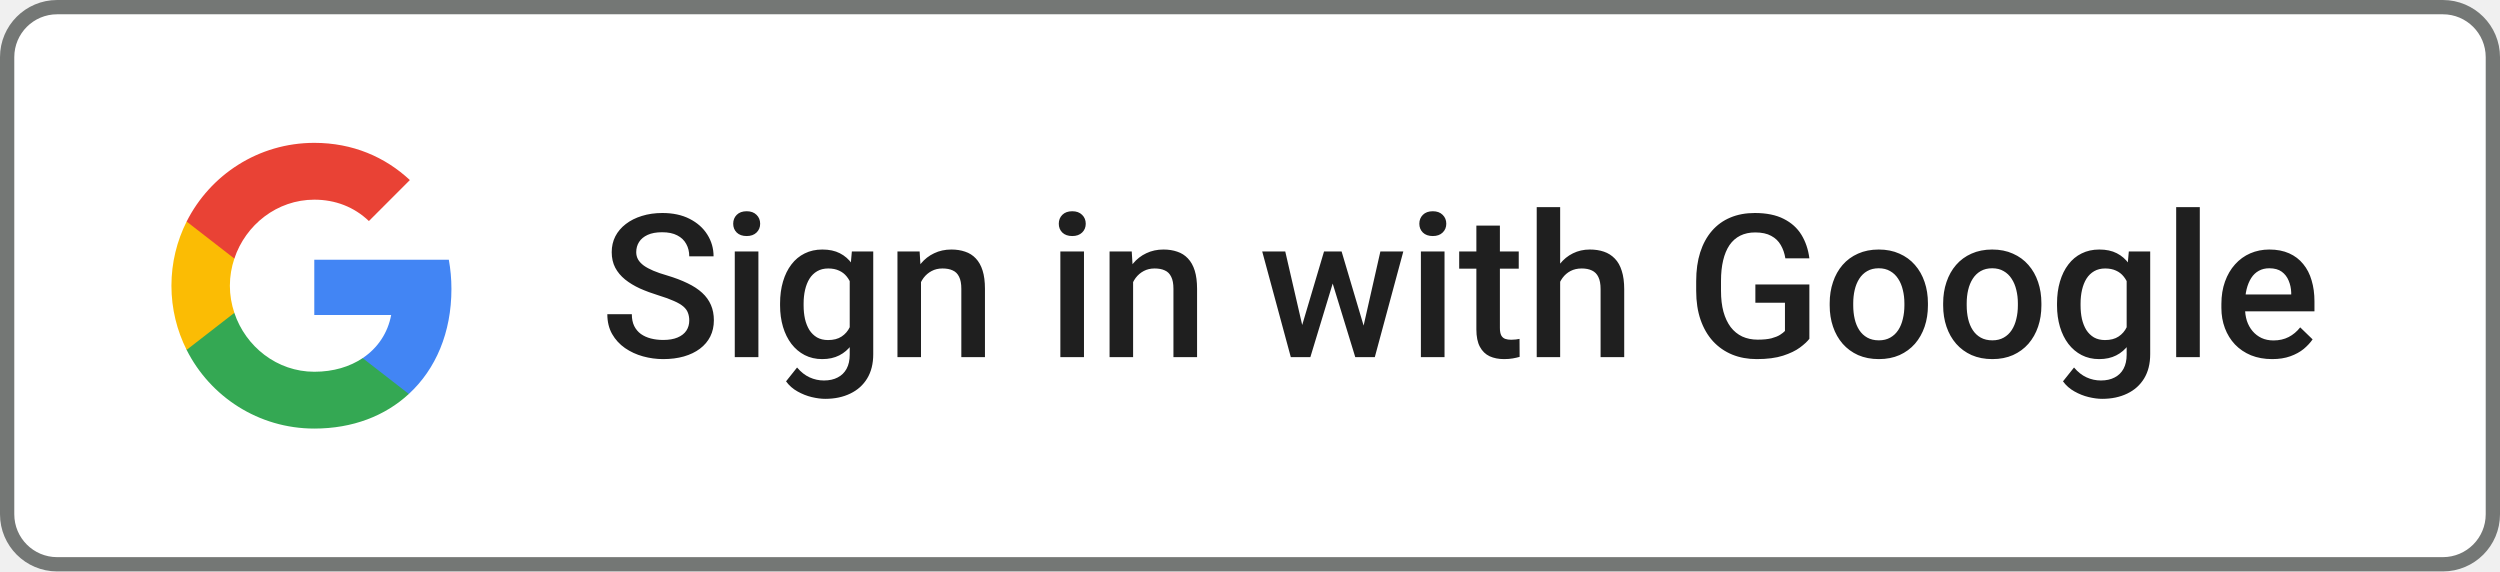
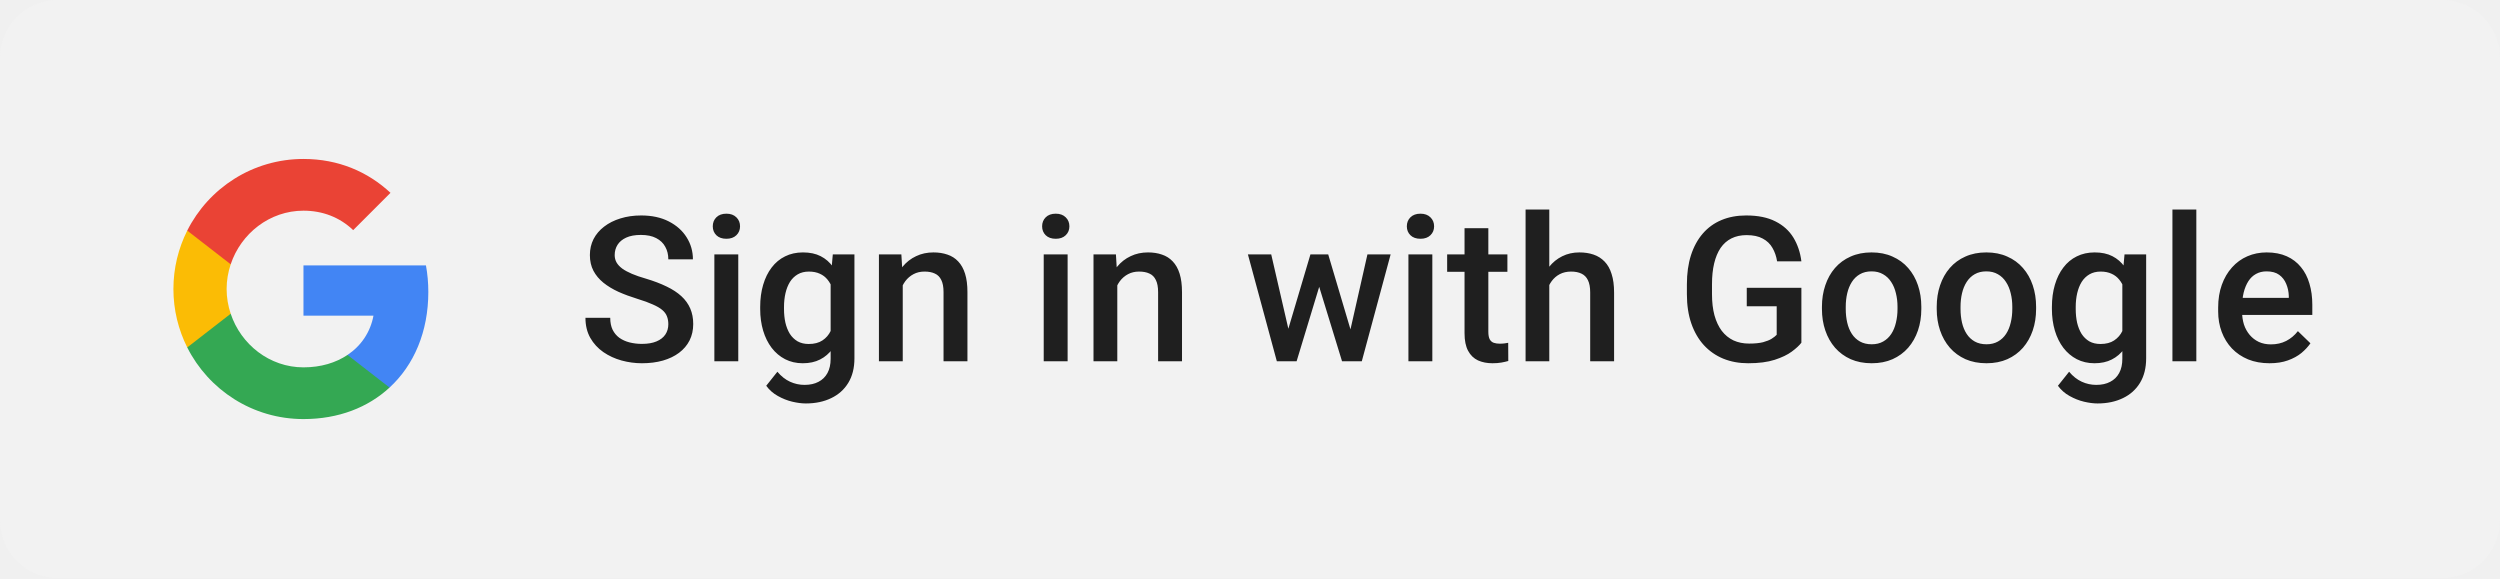
- <svg xmlns="http://www.w3.org/2000/svg" width="175" height="40" viewBox="0 0 175 40" fill="none">
-   <rect x="0.5" y="0.5" width="174" height="39" rx="3.5" fill="white" />
-   <g clip-path="url(#clip0_710_6235)">
-     <path d="M31.6 20.227C31.6 19.518 31.536 18.836 31.418 18.182H22V22.05H27.382C27.15 23.3 26.445 24.359 25.386 25.068V27.577H28.618C30.509 25.836 31.6 23.273 31.6 20.227Z" fill="#4285F4" />
-     <path d="M22 30C24.7 30 26.964 29.105 28.618 27.577L25.386 25.068C24.491 25.668 23.345 26.023 22 26.023C19.395 26.023 17.191 24.264 16.404 21.9H13.064V24.491C14.709 27.759 18.091 30 22 30Z" fill="#34A853" />
-     <path d="M16.404 21.9C16.204 21.3 16.091 20.659 16.091 20C16.091 19.341 16.204 18.7 16.404 18.1V15.509H13.064C12.386 16.859 12 18.386 12 20C12 21.614 12.386 23.141 13.064 24.491L16.404 21.9Z" fill="#FBBC04" />
-     <path d="M22 13.977C23.468 13.977 24.786 14.482 25.823 15.473L28.691 12.604C26.959 10.991 24.695 10 22 10C18.091 10 14.709 12.241 13.064 15.509L16.404 18.1C17.191 15.736 19.395 13.977 22 13.977Z" fill="#E94235" />
-   </g>
-   <path d="M48.248 22.436C48.248 22.231 48.216 22.049 48.152 21.89C48.093 21.73 47.986 21.584 47.831 21.452C47.676 21.32 47.457 21.192 47.175 21.069C46.897 20.942 46.541 20.812 46.108 20.68C45.634 20.534 45.197 20.372 44.796 20.194C44.399 20.012 44.053 19.802 43.757 19.565C43.461 19.324 43.23 19.048 43.066 18.738C42.902 18.424 42.82 18.061 42.82 17.651C42.82 17.246 42.905 16.877 43.073 16.544C43.246 16.211 43.49 15.924 43.805 15.683C44.124 15.437 44.5 15.247 44.933 15.115C45.366 14.979 45.844 14.91 46.368 14.91C47.106 14.91 47.742 15.047 48.275 15.32C48.813 15.594 49.226 15.961 49.513 16.421C49.804 16.881 49.95 17.389 49.95 17.945H48.248C48.248 17.617 48.177 17.328 48.036 17.077C47.899 16.822 47.69 16.621 47.407 16.476C47.129 16.33 46.776 16.257 46.348 16.257C45.942 16.257 45.605 16.318 45.336 16.441C45.067 16.564 44.867 16.731 44.734 16.94C44.602 17.15 44.536 17.387 44.536 17.651C44.536 17.838 44.579 18.009 44.666 18.164C44.753 18.314 44.885 18.456 45.062 18.588C45.24 18.715 45.464 18.836 45.732 18.95C46.001 19.064 46.318 19.174 46.683 19.278C47.234 19.442 47.715 19.625 48.125 19.825C48.535 20.021 48.877 20.244 49.15 20.495C49.424 20.746 49.629 21.031 49.766 21.35C49.902 21.664 49.971 22.022 49.971 22.423C49.971 22.842 49.886 23.22 49.718 23.558C49.549 23.89 49.308 24.175 48.993 24.412C48.683 24.645 48.31 24.825 47.872 24.952C47.439 25.075 46.956 25.137 46.423 25.137C45.944 25.137 45.473 25.073 45.008 24.945C44.547 24.818 44.128 24.624 43.75 24.364C43.372 24.1 43.071 23.772 42.848 23.38C42.624 22.983 42.513 22.521 42.513 21.992H44.228C44.228 22.316 44.283 22.591 44.393 22.819C44.507 23.047 44.664 23.234 44.864 23.38C45.065 23.521 45.297 23.626 45.562 23.694C45.83 23.763 46.117 23.797 46.423 23.797C46.824 23.797 47.159 23.74 47.428 23.626C47.701 23.512 47.906 23.352 48.043 23.148C48.18 22.942 48.248 22.705 48.248 22.436ZM53.088 17.604V25H51.434V17.604H53.088ZM51.324 15.662C51.324 15.412 51.406 15.204 51.57 15.04C51.739 14.871 51.971 14.787 52.268 14.787C52.559 14.787 52.789 14.871 52.958 15.04C53.127 15.204 53.211 15.412 53.211 15.662C53.211 15.908 53.127 16.113 52.958 16.277C52.789 16.441 52.559 16.523 52.268 16.523C51.971 16.523 51.739 16.441 51.57 16.277C51.406 16.113 51.324 15.908 51.324 15.662ZM59.63 17.604H61.127V24.795C61.127 25.46 60.986 26.025 60.703 26.49C60.421 26.955 60.026 27.308 59.52 27.55C59.015 27.796 58.429 27.919 57.764 27.919C57.481 27.919 57.167 27.878 56.82 27.796C56.478 27.714 56.146 27.582 55.822 27.399C55.503 27.222 55.237 26.987 55.023 26.695L55.795 25.725C56.059 26.039 56.351 26.269 56.67 26.415C56.989 26.561 57.324 26.634 57.675 26.634C58.053 26.634 58.374 26.563 58.639 26.422C58.908 26.285 59.115 26.082 59.261 25.814C59.407 25.545 59.48 25.216 59.48 24.829V19.278L59.63 17.604ZM54.605 21.384V21.24C54.605 20.68 54.674 20.169 54.81 19.709C54.947 19.244 55.143 18.845 55.398 18.513C55.654 18.175 55.964 17.918 56.328 17.74C56.693 17.558 57.105 17.467 57.565 17.467C58.044 17.467 58.452 17.553 58.789 17.727C59.131 17.9 59.416 18.148 59.644 18.472C59.871 18.791 60.049 19.174 60.177 19.62C60.309 20.062 60.407 20.554 60.471 21.097V21.555C60.411 22.083 60.311 22.566 60.17 23.004C60.029 23.441 59.842 23.82 59.609 24.139C59.377 24.458 59.09 24.704 58.748 24.877C58.411 25.05 58.012 25.137 57.552 25.137C57.101 25.137 56.693 25.043 56.328 24.856C55.968 24.67 55.658 24.408 55.398 24.07C55.143 23.733 54.947 23.337 54.81 22.881C54.674 22.421 54.605 21.922 54.605 21.384ZM56.253 21.24V21.384C56.253 21.721 56.285 22.035 56.349 22.327C56.417 22.619 56.52 22.876 56.656 23.1C56.797 23.318 56.975 23.491 57.19 23.619C57.408 23.742 57.666 23.804 57.962 23.804C58.349 23.804 58.666 23.722 58.912 23.558C59.163 23.394 59.354 23.172 59.486 22.895C59.623 22.612 59.719 22.297 59.773 21.951V20.714C59.746 20.445 59.689 20.194 59.602 19.962C59.52 19.73 59.409 19.527 59.268 19.354C59.126 19.176 58.949 19.039 58.734 18.943C58.52 18.843 58.267 18.793 57.976 18.793C57.679 18.793 57.422 18.857 57.203 18.984C56.984 19.112 56.804 19.287 56.663 19.511C56.526 19.734 56.424 19.994 56.355 20.29C56.287 20.586 56.253 20.903 56.253 21.24ZM64.47 19.183V25H62.822V17.604H64.374L64.47 19.183ZM64.176 21.028L63.643 21.021C63.647 20.497 63.72 20.017 63.861 19.579C64.007 19.142 64.208 18.766 64.463 18.451C64.723 18.137 65.033 17.895 65.393 17.727C65.753 17.553 66.154 17.467 66.596 17.467C66.951 17.467 67.272 17.517 67.56 17.617C67.851 17.713 68.1 17.87 68.305 18.089C68.514 18.308 68.674 18.592 68.783 18.943C68.893 19.29 68.947 19.716 68.947 20.222V25H67.293V20.215C67.293 19.859 67.241 19.579 67.136 19.374C67.035 19.164 66.887 19.016 66.691 18.93C66.5 18.838 66.261 18.793 65.974 18.793C65.691 18.793 65.438 18.852 65.215 18.971C64.992 19.089 64.802 19.251 64.647 19.456C64.497 19.661 64.381 19.898 64.299 20.167C64.217 20.436 64.176 20.723 64.176 21.028ZM75.879 17.604V25H74.225V17.604H75.879ZM74.115 15.662C74.115 15.412 74.197 15.204 74.361 15.04C74.53 14.871 74.762 14.787 75.059 14.787C75.35 14.787 75.58 14.871 75.749 15.04C75.918 15.204 76.002 15.412 76.002 15.662C76.002 15.908 75.918 16.113 75.749 16.277C75.58 16.441 75.35 16.523 75.059 16.523C74.762 16.523 74.53 16.441 74.361 16.277C74.197 16.113 74.115 15.908 74.115 15.662ZM79.317 19.183V25H77.67V17.604H79.222L79.317 19.183ZM79.023 21.028L78.49 21.021C78.495 20.497 78.568 20.017 78.709 19.579C78.855 19.142 79.055 18.766 79.311 18.451C79.57 18.137 79.88 17.895 80.24 17.727C80.6 17.553 81.001 17.467 81.443 17.467C81.799 17.467 82.12 17.517 82.407 17.617C82.699 17.713 82.947 17.87 83.152 18.089C83.362 18.308 83.522 18.592 83.631 18.943C83.74 19.29 83.795 19.716 83.795 20.222V25H82.141V20.215C82.141 19.859 82.088 19.579 81.983 19.374C81.883 19.164 81.735 19.016 81.539 18.93C81.348 18.838 81.108 18.793 80.821 18.793C80.539 18.793 80.286 18.852 80.062 18.971C79.839 19.089 79.65 19.251 79.495 19.456C79.345 19.661 79.228 19.898 79.147 20.167C79.064 20.436 79.023 20.723 79.023 21.028ZM90.973 23.359L92.682 17.604H93.734L93.447 19.326L91.725 25H90.781L90.973 23.359ZM89.968 17.604L91.301 23.387L91.41 25H90.357L88.355 17.604H89.968ZM95.334 23.318L96.626 17.604H98.232L96.236 25H95.184L95.334 23.318ZM93.912 17.604L95.601 23.291L95.812 25H94.869L93.126 19.319L92.839 17.604H93.912ZM101.117 17.604V25H99.463V17.604H101.117ZM99.353 15.662C99.353 15.412 99.436 15.204 99.6 15.04C99.768 14.871 100.001 14.787 100.297 14.787C100.589 14.787 100.819 14.871 100.987 15.04C101.156 15.204 101.24 15.412 101.24 15.662C101.24 15.908 101.156 16.113 100.987 16.277C100.819 16.441 100.589 16.523 100.297 16.523C100.001 16.523 99.768 16.441 99.6 16.277C99.436 16.113 99.353 15.908 99.353 15.662ZM106.312 17.604V18.807H102.143V17.604H106.312ZM103.346 15.792H104.993V22.956C104.993 23.184 105.025 23.359 105.089 23.482C105.157 23.601 105.251 23.681 105.369 23.722C105.488 23.763 105.627 23.783 105.786 23.783C105.9 23.783 106.009 23.776 106.114 23.763C106.219 23.749 106.303 23.735 106.367 23.722L106.374 24.98C106.237 25.02 106.078 25.057 105.896 25.089C105.718 25.121 105.513 25.137 105.28 25.137C104.902 25.137 104.567 25.071 104.275 24.939C103.984 24.802 103.756 24.581 103.592 24.275C103.428 23.97 103.346 23.564 103.346 23.059V15.792ZM109.211 14.5V25H107.57V14.5H109.211ZM108.924 21.028L108.391 21.021C108.395 20.511 108.466 20.039 108.603 19.606C108.744 19.174 108.94 18.797 109.19 18.479C109.446 18.155 109.751 17.907 110.106 17.733C110.462 17.556 110.856 17.467 111.289 17.467C111.654 17.467 111.982 17.517 112.273 17.617C112.57 17.717 112.825 17.879 113.039 18.102C113.253 18.321 113.415 18.608 113.524 18.964C113.638 19.315 113.695 19.743 113.695 20.249V25H112.041V20.235C112.041 19.88 111.989 19.597 111.884 19.388C111.784 19.178 111.635 19.028 111.439 18.936C111.243 18.841 111.004 18.793 110.722 18.793C110.425 18.793 110.163 18.852 109.936 18.971C109.712 19.089 109.525 19.251 109.375 19.456C109.225 19.661 109.111 19.898 109.033 20.167C108.96 20.436 108.924 20.723 108.924 21.028ZM126.656 19.914V23.715C126.515 23.902 126.294 24.107 125.993 24.33C125.697 24.549 125.303 24.738 124.811 24.898C124.318 25.057 123.705 25.137 122.972 25.137C122.347 25.137 121.775 25.032 121.256 24.822C120.736 24.608 120.287 24.296 119.909 23.886C119.535 23.476 119.246 22.977 119.041 22.389C118.836 21.796 118.733 21.122 118.733 20.365V19.675C118.733 18.923 118.827 18.253 119.014 17.665C119.205 17.073 119.479 16.571 119.834 16.161C120.189 15.751 120.618 15.441 121.119 15.231C121.625 15.017 122.197 14.91 122.835 14.91C123.651 14.91 124.325 15.047 124.858 15.32C125.396 15.589 125.811 15.963 126.103 16.441C126.394 16.92 126.579 17.467 126.656 18.082H124.975C124.92 17.736 124.813 17.426 124.653 17.152C124.498 16.879 124.275 16.665 123.983 16.51C123.696 16.35 123.323 16.27 122.862 16.27C122.466 16.27 122.117 16.346 121.816 16.496C121.516 16.646 121.265 16.867 121.064 17.159C120.868 17.451 120.72 17.806 120.62 18.226C120.52 18.645 120.47 19.123 120.47 19.661V20.365C120.47 20.912 120.527 21.398 120.641 21.821C120.759 22.245 120.928 22.603 121.146 22.895C121.37 23.186 121.641 23.407 121.96 23.558C122.279 23.703 122.639 23.776 123.04 23.776C123.432 23.776 123.753 23.744 124.004 23.681C124.255 23.612 124.453 23.533 124.599 23.441C124.749 23.346 124.865 23.255 124.947 23.168V21.192H122.876V19.914H126.656ZM128.078 21.384V21.227C128.078 20.693 128.156 20.199 128.311 19.743C128.465 19.283 128.689 18.884 128.98 18.547C129.277 18.205 129.637 17.941 130.061 17.754C130.489 17.562 130.972 17.467 131.51 17.467C132.052 17.467 132.535 17.562 132.959 17.754C133.387 17.941 133.75 18.205 134.046 18.547C134.342 18.884 134.568 19.283 134.723 19.743C134.878 20.199 134.955 20.693 134.955 21.227V21.384C134.955 21.917 134.878 22.412 134.723 22.867C134.568 23.323 134.342 23.722 134.046 24.064C133.75 24.401 133.39 24.665 132.966 24.856C132.542 25.043 132.061 25.137 131.523 25.137C130.981 25.137 130.496 25.043 130.067 24.856C129.644 24.665 129.284 24.401 128.987 24.064C128.691 23.722 128.465 23.323 128.311 22.867C128.156 22.412 128.078 21.917 128.078 21.384ZM129.726 21.227V21.384C129.726 21.716 129.76 22.031 129.828 22.327C129.896 22.623 130.004 22.883 130.149 23.106C130.295 23.33 130.482 23.505 130.71 23.633C130.938 23.76 131.209 23.824 131.523 23.824C131.829 23.824 132.093 23.76 132.316 23.633C132.544 23.505 132.731 23.33 132.877 23.106C133.023 22.883 133.13 22.623 133.198 22.327C133.271 22.031 133.308 21.716 133.308 21.384V21.227C133.308 20.898 133.271 20.588 133.198 20.297C133.13 20.001 133.021 19.739 132.87 19.511C132.724 19.283 132.537 19.105 132.31 18.977C132.086 18.845 131.82 18.779 131.51 18.779C131.2 18.779 130.931 18.845 130.703 18.977C130.48 19.105 130.295 19.283 130.149 19.511C130.004 19.739 129.896 20.001 129.828 20.297C129.76 20.588 129.726 20.898 129.726 21.227ZM136.021 21.384V21.227C136.021 20.693 136.099 20.199 136.254 19.743C136.409 19.283 136.632 18.884 136.924 18.547C137.22 18.205 137.58 17.941 138.004 17.754C138.432 17.562 138.915 17.467 139.453 17.467C139.995 17.467 140.479 17.562 140.902 17.754C141.331 17.941 141.693 18.205 141.989 18.547C142.285 18.884 142.511 19.283 142.666 19.743C142.821 20.199 142.898 20.693 142.898 21.227V21.384C142.898 21.917 142.821 22.412 142.666 22.867C142.511 23.323 142.285 23.722 141.989 24.064C141.693 24.401 141.333 24.665 140.909 24.856C140.485 25.043 140.005 25.137 139.467 25.137C138.924 25.137 138.439 25.043 138.011 24.856C137.587 24.665 137.227 24.401 136.931 24.064C136.634 23.722 136.409 23.323 136.254 22.867C136.099 22.412 136.021 21.917 136.021 21.384ZM137.669 21.227V21.384C137.669 21.716 137.703 22.031 137.771 22.327C137.84 22.623 137.947 22.883 138.093 23.106C138.239 23.33 138.425 23.505 138.653 23.633C138.881 23.76 139.152 23.824 139.467 23.824C139.772 23.824 140.036 23.76 140.26 23.633C140.488 23.505 140.674 23.33 140.82 23.106C140.966 22.883 141.073 22.623 141.142 22.327C141.215 22.031 141.251 21.716 141.251 21.384V21.227C141.251 20.898 141.215 20.588 141.142 20.297C141.073 20.001 140.964 19.739 140.813 19.511C140.668 19.283 140.481 19.105 140.253 18.977C140.03 18.845 139.763 18.779 139.453 18.779C139.143 18.779 138.874 18.845 138.646 18.977C138.423 19.105 138.239 19.283 138.093 19.511C137.947 19.739 137.84 20.001 137.771 20.297C137.703 20.588 137.669 20.898 137.669 21.227ZM149.017 17.604H150.514V24.795C150.514 25.46 150.372 26.025 150.09 26.49C149.807 26.955 149.413 27.308 148.907 27.55C148.401 27.796 147.816 27.919 147.15 27.919C146.868 27.919 146.553 27.878 146.207 27.796C145.865 27.714 145.533 27.582 145.209 27.399C144.89 27.222 144.623 26.987 144.409 26.695L145.182 25.725C145.446 26.039 145.738 26.269 146.057 26.415C146.376 26.561 146.711 26.634 147.062 26.634C147.44 26.634 147.761 26.563 148.025 26.422C148.294 26.285 148.502 26.082 148.647 25.814C148.793 25.545 148.866 25.216 148.866 24.829V19.278L149.017 17.604ZM143.992 21.384V21.24C143.992 20.68 144.061 20.169 144.197 19.709C144.334 19.244 144.53 18.845 144.785 18.513C145.04 18.175 145.35 17.918 145.715 17.74C146.079 17.558 146.492 17.467 146.952 17.467C147.431 17.467 147.839 17.553 148.176 17.727C148.518 17.9 148.802 18.148 149.03 18.472C149.258 18.791 149.436 19.174 149.563 19.62C149.696 20.062 149.794 20.554 149.857 21.097V21.555C149.798 22.083 149.698 22.566 149.557 23.004C149.415 23.441 149.229 23.82 148.996 24.139C148.764 24.458 148.477 24.704 148.135 24.877C147.798 25.05 147.399 25.137 146.938 25.137C146.487 25.137 146.079 25.043 145.715 24.856C145.355 24.67 145.045 24.408 144.785 24.07C144.53 23.733 144.334 23.337 144.197 22.881C144.061 22.421 143.992 21.922 143.992 21.384ZM145.64 21.24V21.384C145.64 21.721 145.672 22.035 145.735 22.327C145.804 22.619 145.906 22.876 146.043 23.1C146.184 23.318 146.362 23.491 146.576 23.619C146.795 23.742 147.052 23.804 147.349 23.804C147.736 23.804 148.053 23.722 148.299 23.558C148.549 23.394 148.741 23.172 148.873 22.895C149.01 22.612 149.105 22.297 149.16 21.951V20.714C149.133 20.445 149.076 20.194 148.989 19.962C148.907 19.73 148.796 19.527 148.654 19.354C148.513 19.176 148.335 19.039 148.121 18.943C147.907 18.843 147.654 18.793 147.362 18.793C147.066 18.793 146.809 18.857 146.59 18.984C146.371 19.112 146.191 19.287 146.05 19.511C145.913 19.734 145.811 19.994 145.742 20.29C145.674 20.586 145.64 20.903 145.64 21.24ZM153.986 14.5V25H152.332V14.5H153.986ZM159.052 25.137C158.505 25.137 158.01 25.048 157.568 24.87C157.131 24.688 156.757 24.435 156.447 24.111C156.142 23.788 155.907 23.407 155.743 22.97C155.579 22.532 155.497 22.061 155.497 21.555V21.281C155.497 20.703 155.581 20.178 155.75 19.709C155.919 19.24 156.153 18.838 156.454 18.506C156.755 18.169 157.11 17.911 157.521 17.733C157.931 17.556 158.375 17.467 158.854 17.467C159.382 17.467 159.845 17.556 160.241 17.733C160.638 17.911 160.966 18.162 161.226 18.485C161.49 18.804 161.686 19.185 161.813 19.627C161.946 20.069 162.012 20.557 162.012 21.09V21.794H156.297V20.611H160.385V20.481C160.376 20.185 160.316 19.907 160.207 19.648C160.102 19.388 159.94 19.178 159.722 19.019C159.503 18.859 159.211 18.779 158.847 18.779C158.573 18.779 158.329 18.838 158.115 18.957C157.906 19.071 157.73 19.237 157.589 19.456C157.448 19.675 157.338 19.939 157.261 20.249C157.188 20.554 157.151 20.898 157.151 21.281V21.555C157.151 21.878 157.195 22.179 157.281 22.457C157.372 22.73 157.505 22.97 157.678 23.175C157.851 23.38 158.061 23.542 158.307 23.66C158.553 23.774 158.833 23.831 159.147 23.831C159.544 23.831 159.897 23.751 160.207 23.592C160.517 23.432 160.786 23.207 161.014 22.915L161.882 23.756C161.722 23.988 161.515 24.212 161.26 24.426C161.005 24.635 160.692 24.806 160.323 24.939C159.959 25.071 159.535 25.137 159.052 25.137Z" fill="#1F1F1F" />
-   <rect x="0.5" y="0.5" width="174" height="39" rx="3.5" stroke="#747775" />
-   <defs>
-     <clipPath id="clip0_710_6235">
-       <rect width="20" height="20" fill="white" transform="translate(12 10)" />
-     </clipPath>
-   </defs>
+ <svg xmlns="http://www.w3.org/2000/svg" width="173" height="40" viewBox="0 0 173 40" fill="none">
+   <rect width="173" height="40" rx="4" fill="#F2F2F2" />
+   <path fill-rule="evenodd" clip-rule="evenodd" d="M29.64 20.204C29.64 19.566 29.583 18.953 29.476 18.364H21V21.845H25.844C25.635 22.97 25.001 23.923 24.048 24.561V26.82H26.956C28.658 25.253 29.64 22.945 29.64 20.204Z" fill="#4285F4" />
+   <path fill-rule="evenodd" clip-rule="evenodd" d="M21 29C23.43 29 25.467 28.194 26.956 26.82L24.048 24.561C23.242 25.101 22.211 25.421 21 25.421C18.656 25.421 16.672 23.837 15.964 21.71H12.957V24.042C14.438 26.983 17.482 29 21 29Z" fill="#34A853" />
+   <path fill-rule="evenodd" clip-rule="evenodd" d="M15.964 21.71C15.784 21.17 15.682 20.593 15.682 20C15.682 19.407 15.784 18.83 15.964 18.29V15.958H12.957C12.348 17.173 12 18.548 12 20C12 21.452 12.348 22.827 12.957 24.042L15.964 21.71Z" fill="#FBBC05" />
+   <path fill-rule="evenodd" clip-rule="evenodd" d="M21 14.579C22.321 14.579 23.508 15.034 24.441 15.925L27.022 13.344C25.463 11.892 23.426 11 21 11C17.482 11 14.438 13.017 12.957 15.958L15.964 18.29C16.672 16.163 18.656 14.579 21 14.579Z" fill="#EA4335" />
+   <path d="M46.248 22.436C46.248 22.231 46.216 22.049 46.152 21.89C46.093 21.73 45.986 21.584 45.831 21.452C45.676 21.32 45.457 21.192 45.175 21.069C44.897 20.942 44.541 20.812 44.108 20.68C43.634 20.534 43.197 20.372 42.796 20.194C42.399 20.012 42.053 19.802 41.757 19.565C41.461 19.324 41.23 19.048 41.066 18.738C40.902 18.424 40.82 18.061 40.82 17.651C40.82 17.246 40.905 16.877 41.073 16.544C41.246 16.211 41.49 15.924 41.805 15.683C42.124 15.437 42.5 15.247 42.933 15.115C43.366 14.979 43.844 14.91 44.368 14.91C45.106 14.91 45.742 15.047 46.275 15.32C46.813 15.594 47.226 15.961 47.513 16.421C47.804 16.881 47.95 17.389 47.95 17.945H46.248C46.248 17.617 46.177 17.328 46.036 17.077C45.899 16.822 45.69 16.621 45.407 16.476C45.129 16.33 44.776 16.257 44.348 16.257C43.942 16.257 43.605 16.318 43.336 16.441C43.067 16.564 42.867 16.731 42.734 16.94C42.602 17.15 42.536 17.387 42.536 17.651C42.536 17.838 42.579 18.009 42.666 18.164C42.753 18.314 42.885 18.456 43.062 18.588C43.24 18.715 43.464 18.836 43.732 18.95C44.001 19.064 44.318 19.174 44.683 19.278C45.234 19.442 45.715 19.625 46.125 19.825C46.535 20.021 46.877 20.244 47.15 20.495C47.424 20.746 47.629 21.031 47.766 21.35C47.902 21.664 47.971 22.022 47.971 22.423C47.971 22.842 47.886 23.22 47.718 23.558C47.549 23.89 47.308 24.175 46.993 24.412C46.683 24.645 46.31 24.825 45.872 24.952C45.439 25.075 44.956 25.137 44.423 25.137C43.944 25.137 43.473 25.073 43.008 24.945C42.547 24.818 42.128 24.624 41.75 24.364C41.372 24.1 41.071 23.772 40.848 23.38C40.624 22.983 40.513 22.521 40.513 21.992H42.228C42.228 22.316 42.283 22.591 42.393 22.819C42.507 23.047 42.664 23.234 42.864 23.38C43.065 23.521 43.297 23.626 43.562 23.694C43.83 23.763 44.117 23.797 44.423 23.797C44.824 23.797 45.159 23.74 45.428 23.626C45.701 23.512 45.906 23.352 46.043 23.148C46.18 22.942 46.248 22.705 46.248 22.436ZM51.088 17.604V25H49.434V17.604H51.088ZM49.324 15.662C49.324 15.412 49.406 15.204 49.57 15.04C49.739 14.871 49.971 14.787 50.268 14.787C50.559 14.787 50.789 14.871 50.958 15.04C51.127 15.204 51.211 15.412 51.211 15.662C51.211 15.908 51.127 16.113 50.958 16.277C50.789 16.441 50.559 16.523 50.268 16.523C49.971 16.523 49.739 16.441 49.57 16.277C49.406 16.113 49.324 15.908 49.324 15.662ZM57.63 17.604H59.127V24.795C59.127 25.46 58.986 26.025 58.703 26.49C58.421 26.955 58.026 27.308 57.52 27.55C57.015 27.796 56.429 27.919 55.764 27.919C55.481 27.919 55.167 27.878 54.82 27.796C54.478 27.714 54.146 27.582 53.822 27.399C53.503 27.222 53.237 26.987 53.023 26.695L53.795 25.725C54.059 26.039 54.351 26.269 54.67 26.415C54.989 26.561 55.324 26.634 55.675 26.634C56.053 26.634 56.374 26.563 56.639 26.422C56.908 26.285 57.115 26.082 57.261 25.814C57.407 25.545 57.48 25.216 57.48 24.829V19.278L57.63 17.604ZM52.605 21.384V21.24C52.605 20.68 52.674 20.169 52.81 19.709C52.947 19.244 53.143 18.845 53.398 18.513C53.654 18.175 53.964 17.918 54.328 17.74C54.693 17.558 55.105 17.467 55.565 17.467C56.044 17.467 56.452 17.553 56.789 17.727C57.131 17.9 57.416 18.148 57.644 18.472C57.871 18.791 58.049 19.174 58.177 19.62C58.309 20.062 58.407 20.554 58.471 21.097V21.555C58.411 22.083 58.311 22.566 58.17 23.004C58.029 23.441 57.842 23.82 57.609 24.139C57.377 24.458 57.09 24.704 56.748 24.877C56.411 25.05 56.012 25.137 55.552 25.137C55.101 25.137 54.693 25.043 54.328 24.856C53.968 24.67 53.658 24.408 53.398 24.07C53.143 23.733 52.947 23.337 52.81 22.881C52.674 22.421 52.605 21.922 52.605 21.384ZM54.253 21.24V21.384C54.253 21.721 54.285 22.035 54.349 22.327C54.417 22.619 54.52 22.876 54.656 23.1C54.797 23.318 54.975 23.491 55.19 23.619C55.408 23.742 55.666 23.804 55.962 23.804C56.349 23.804 56.666 23.722 56.912 23.558C57.163 23.394 57.354 23.172 57.486 22.895C57.623 22.612 57.719 22.297 57.773 21.951V20.714C57.746 20.445 57.689 20.194 57.602 19.962C57.52 19.73 57.409 19.527 57.268 19.354C57.126 19.176 56.949 19.039 56.734 18.943C56.52 18.843 56.267 18.793 55.976 18.793C55.679 18.793 55.422 18.857 55.203 18.984C54.984 19.112 54.804 19.287 54.663 19.511C54.526 19.734 54.424 19.994 54.355 20.29C54.287 20.586 54.253 20.903 54.253 21.24ZM62.47 19.183V25H60.822V17.604H62.374L62.47 19.183ZM62.176 21.028L61.643 21.021C61.647 20.497 61.72 20.017 61.861 19.579C62.007 19.142 62.208 18.766 62.463 18.451C62.723 18.137 63.033 17.895 63.393 17.727C63.753 17.553 64.154 17.467 64.596 17.467C64.951 17.467 65.272 17.517 65.56 17.617C65.851 17.713 66.1 17.87 66.305 18.089C66.514 18.308 66.674 18.592 66.783 18.943C66.893 19.29 66.947 19.716 66.947 20.222V25H65.293V20.215C65.293 19.859 65.241 19.579 65.136 19.374C65.035 19.164 64.887 19.016 64.691 18.93C64.5 18.838 64.261 18.793 63.974 18.793C63.691 18.793 63.438 18.852 63.215 18.971C62.992 19.089 62.802 19.251 62.648 19.456C62.497 19.661 62.381 19.898 62.299 20.167C62.217 20.436 62.176 20.723 62.176 21.028ZM73.879 17.604V25H72.225V17.604H73.879ZM72.115 15.662C72.115 15.412 72.197 15.204 72.361 15.04C72.53 14.871 72.762 14.787 73.059 14.787C73.35 14.787 73.58 14.871 73.749 15.04C73.918 15.204 74.002 15.412 74.002 15.662C74.002 15.908 73.918 16.113 73.749 16.277C73.58 16.441 73.35 16.523 73.059 16.523C72.762 16.523 72.53 16.441 72.361 16.277C72.197 16.113 72.115 15.908 72.115 15.662ZM77.317 19.183V25H75.67V17.604H77.222L77.317 19.183ZM77.023 21.028L76.49 21.021C76.495 20.497 76.568 20.017 76.709 19.579C76.855 19.142 77.055 18.766 77.311 18.451C77.57 18.137 77.88 17.895 78.24 17.727C78.6 17.553 79.001 17.467 79.443 17.467C79.799 17.467 80.12 17.517 80.407 17.617C80.699 17.713 80.947 17.87 81.152 18.089C81.362 18.308 81.522 18.592 81.631 18.943C81.74 19.29 81.795 19.716 81.795 20.222V25H80.141V20.215C80.141 19.859 80.088 19.579 79.983 19.374C79.883 19.164 79.735 19.016 79.539 18.93C79.348 18.838 79.108 18.793 78.821 18.793C78.539 18.793 78.286 18.852 78.062 18.971C77.839 19.089 77.65 19.251 77.495 19.456C77.345 19.661 77.228 19.898 77.147 20.167C77.064 20.436 77.023 20.723 77.023 21.028ZM88.973 23.359L90.682 17.604H91.734L91.447 19.326L89.725 25H88.781L88.973 23.359ZM87.968 17.604L89.301 23.387L89.41 25H88.357L86.355 17.604H87.968ZM93.334 23.318L94.626 17.604H96.232L94.236 25H93.184L93.334 23.318ZM91.912 17.604L93.601 23.291L93.812 25H92.869L91.126 19.319L90.839 17.604H91.912ZM99.117 17.604V25H97.463V17.604H99.117ZM97.353 15.662C97.353 15.412 97.436 15.204 97.6 15.04C97.768 14.871 98.001 14.787 98.297 14.787C98.588 14.787 98.819 14.871 98.987 15.04C99.156 15.204 99.24 15.412 99.24 15.662C99.24 15.908 99.156 16.113 98.987 16.277C98.819 16.441 98.588 16.523 98.297 16.523C98.001 16.523 97.768 16.441 97.6 16.277C97.436 16.113 97.353 15.908 97.353 15.662ZM104.312 17.604V18.807H100.143V17.604H104.312ZM101.346 15.792H102.993V22.956C102.993 23.184 103.025 23.359 103.089 23.482C103.157 23.601 103.251 23.681 103.369 23.722C103.488 23.763 103.627 23.783 103.786 23.783C103.9 23.783 104.009 23.776 104.114 23.763C104.219 23.749 104.303 23.735 104.367 23.722L104.374 24.98C104.237 25.02 104.078 25.057 103.896 25.089C103.718 25.121 103.513 25.137 103.28 25.137C102.902 25.137 102.567 25.071 102.275 24.939C101.984 24.802 101.756 24.581 101.592 24.275C101.428 23.97 101.346 23.564 101.346 23.059V15.792ZM107.211 14.5V25H105.57V14.5H107.211ZM106.924 21.028L106.391 21.021C106.395 20.511 106.466 20.039 106.603 19.606C106.744 19.174 106.94 18.797 107.19 18.479C107.446 18.155 107.751 17.907 108.106 17.733C108.462 17.556 108.856 17.467 109.289 17.467C109.654 17.467 109.982 17.517 110.273 17.617C110.57 17.717 110.825 17.879 111.039 18.102C111.253 18.321 111.415 18.608 111.524 18.964C111.638 19.315 111.695 19.743 111.695 20.249V25H110.041V20.235C110.041 19.88 109.989 19.597 109.884 19.388C109.784 19.178 109.635 19.028 109.439 18.936C109.243 18.841 109.004 18.793 108.722 18.793C108.425 18.793 108.163 18.852 107.936 18.971C107.712 19.089 107.525 19.251 107.375 19.456C107.225 19.661 107.111 19.898 107.033 20.167C106.96 20.436 106.924 20.723 106.924 21.028ZM124.656 19.914V23.715C124.515 23.902 124.294 24.107 123.993 24.33C123.697 24.549 123.303 24.738 122.811 24.898C122.318 25.057 121.705 25.137 120.972 25.137C120.347 25.137 119.775 25.032 119.256 24.822C118.736 24.608 118.287 24.296 117.909 23.886C117.535 23.476 117.246 22.977 117.041 22.389C116.836 21.796 116.733 21.122 116.733 20.365V19.675C116.733 18.923 116.827 18.253 117.014 17.665C117.205 17.073 117.479 16.571 117.834 16.161C118.189 15.751 118.618 15.441 119.119 15.231C119.625 15.017 120.197 14.91 120.835 14.91C121.651 14.91 122.325 15.047 122.858 15.32C123.396 15.589 123.811 15.963 124.103 16.441C124.394 16.92 124.579 17.467 124.656 18.082H122.975C122.92 17.736 122.813 17.426 122.653 17.152C122.498 16.879 122.275 16.665 121.983 16.51C121.696 16.35 121.323 16.27 120.862 16.27C120.466 16.27 120.117 16.346 119.816 16.496C119.516 16.646 119.265 16.867 119.064 17.159C118.868 17.451 118.72 17.806 118.62 18.226C118.52 18.645 118.47 19.123 118.47 19.661V20.365C118.47 20.912 118.527 21.398 118.641 21.821C118.759 22.245 118.928 22.603 119.146 22.895C119.37 23.186 119.641 23.407 119.96 23.558C120.279 23.703 120.639 23.776 121.04 23.776C121.432 23.776 121.753 23.744 122.004 23.681C122.255 23.612 122.453 23.533 122.599 23.441C122.749 23.346 122.865 23.255 122.947 23.168V21.192H120.876V19.914H124.656ZM126.078 21.384V21.227C126.078 20.693 126.156 20.199 126.311 19.743C126.465 19.283 126.689 18.884 126.98 18.547C127.277 18.205 127.637 17.941 128.061 17.754C128.489 17.562 128.972 17.467 129.51 17.467C130.052 17.467 130.535 17.562 130.959 17.754C131.387 17.941 131.75 18.205 132.046 18.547C132.342 18.884 132.568 19.283 132.723 19.743C132.878 20.199 132.955 20.693 132.955 21.227V21.384C132.955 21.917 132.878 22.412 132.723 22.867C132.568 23.323 132.342 23.722 132.046 24.064C131.75 24.401 131.39 24.665 130.966 24.856C130.542 25.043 130.061 25.137 129.523 25.137C128.981 25.137 128.496 25.043 128.067 24.856C127.644 24.665 127.284 24.401 126.987 24.064C126.691 23.722 126.465 23.323 126.311 22.867C126.156 22.412 126.078 21.917 126.078 21.384ZM127.726 21.227V21.384C127.726 21.716 127.76 22.031 127.828 22.327C127.896 22.623 128.004 22.883 128.149 23.106C128.295 23.33 128.482 23.505 128.71 23.633C128.938 23.76 129.209 23.824 129.523 23.824C129.829 23.824 130.093 23.76 130.316 23.633C130.544 23.505 130.731 23.33 130.877 23.106C131.023 22.883 131.13 22.623 131.198 22.327C131.271 22.031 131.308 21.716 131.308 21.384V21.227C131.308 20.898 131.271 20.588 131.198 20.297C131.13 20.001 131.021 19.739 130.87 19.511C130.724 19.283 130.537 19.105 130.31 18.977C130.086 18.845 129.82 18.779 129.51 18.779C129.2 18.779 128.931 18.845 128.703 18.977C128.48 19.105 128.295 19.283 128.149 19.511C128.004 19.739 127.896 20.001 127.828 20.297C127.76 20.588 127.726 20.898 127.726 21.227ZM134.021 21.384V21.227C134.021 20.693 134.099 20.199 134.254 19.743C134.409 19.283 134.632 18.884 134.924 18.547C135.22 18.205 135.58 17.941 136.004 17.754C136.432 17.562 136.915 17.467 137.453 17.467C137.995 17.467 138.479 17.562 138.902 17.754C139.331 17.941 139.693 18.205 139.989 18.547C140.285 18.884 140.511 19.283 140.666 19.743C140.821 20.199 140.898 20.693 140.898 21.227V21.384C140.898 21.917 140.821 22.412 140.666 22.867C140.511 23.323 140.285 23.722 139.989 24.064C139.693 24.401 139.333 24.665 138.909 24.856C138.485 25.043 138.005 25.137 137.467 25.137C136.924 25.137 136.439 25.043 136.011 24.856C135.587 24.665 135.227 24.401 134.931 24.064C134.634 23.722 134.409 23.323 134.254 22.867C134.099 22.412 134.021 21.917 134.021 21.384ZM135.669 21.227V21.384C135.669 21.716 135.703 22.031 135.771 22.327C135.84 22.623 135.947 22.883 136.093 23.106C136.239 23.33 136.425 23.505 136.653 23.633C136.881 23.76 137.152 23.824 137.467 23.824C137.772 23.824 138.036 23.76 138.26 23.633C138.488 23.505 138.674 23.33 138.82 23.106C138.966 22.883 139.073 22.623 139.142 22.327C139.215 22.031 139.251 21.716 139.251 21.384V21.227C139.251 20.898 139.215 20.588 139.142 20.297C139.073 20.001 138.964 19.739 138.813 19.511C138.668 19.283 138.481 19.105 138.253 18.977C138.03 18.845 137.763 18.779 137.453 18.779C137.143 18.779 136.874 18.845 136.646 18.977C136.423 19.105 136.239 19.283 136.093 19.511C135.947 19.739 135.84 20.001 135.771 20.297C135.703 20.588 135.669 20.898 135.669 21.227ZM147.017 17.604H148.514V24.795C148.514 25.46 148.372 26.025 148.09 26.49C147.807 26.955 147.413 27.308 146.907 27.55C146.401 27.796 145.816 27.919 145.15 27.919C144.868 27.919 144.553 27.878 144.207 27.796C143.865 27.714 143.533 27.582 143.209 27.399C142.89 27.222 142.623 26.987 142.409 26.695L143.182 25.725C143.446 26.039 143.738 26.269 144.057 26.415C144.376 26.561 144.711 26.634 145.062 26.634C145.44 26.634 145.761 26.563 146.025 26.422C146.294 26.285 146.502 26.082 146.647 25.814C146.793 25.545 146.866 25.216 146.866 24.829V19.278L147.017 17.604ZM141.992 21.384V21.24C141.992 20.68 142.061 20.169 142.197 19.709C142.334 19.244 142.53 18.845 142.785 18.513C143.04 18.175 143.35 17.918 143.715 17.74C144.079 17.558 144.492 17.467 144.952 17.467C145.431 17.467 145.839 17.553 146.176 17.727C146.518 17.9 146.802 18.148 147.03 18.472C147.258 18.791 147.436 19.174 147.563 19.62C147.696 20.062 147.794 20.554 147.857 21.097V21.555C147.798 22.083 147.698 22.566 147.557 23.004C147.415 23.441 147.229 23.82 146.996 24.139C146.764 24.458 146.477 24.704 146.135 24.877C145.798 25.05 145.399 25.137 144.938 25.137C144.487 25.137 144.079 25.043 143.715 24.856C143.355 24.67 143.045 24.408 142.785 24.07C142.53 23.733 142.334 23.337 142.197 22.881C142.061 22.421 141.992 21.922 141.992 21.384ZM143.64 21.24V21.384C143.64 21.721 143.672 22.035 143.735 22.327C143.804 22.619 143.906 22.876 144.043 23.1C144.184 23.318 144.362 23.491 144.576 23.619C144.795 23.742 145.052 23.804 145.349 23.804C145.736 23.804 146.053 23.722 146.299 23.558C146.549 23.394 146.741 23.172 146.873 22.895C147.01 22.612 147.105 22.297 147.16 21.951V20.714C147.133 20.445 147.076 20.194 146.989 19.962C146.907 19.73 146.796 19.527 146.654 19.354C146.513 19.176 146.335 19.039 146.121 18.943C145.907 18.843 145.654 18.793 145.362 18.793C145.066 18.793 144.809 18.857 144.59 18.984C144.371 19.112 144.191 19.287 144.05 19.511C143.913 19.734 143.811 19.994 143.742 20.29C143.674 20.586 143.64 20.903 143.64 21.24ZM151.986 14.5V25H150.332V14.5H151.986ZM157.052 25.137C156.505 25.137 156.01 25.048 155.568 24.87C155.131 24.688 154.757 24.435 154.447 24.111C154.142 23.788 153.907 23.407 153.743 22.97C153.579 22.532 153.497 22.061 153.497 21.555V21.281C153.497 20.703 153.581 20.178 153.75 19.709C153.919 19.24 154.153 18.838 154.454 18.506C154.755 18.169 155.11 17.911 155.521 17.733C155.931 17.556 156.375 17.467 156.854 17.467C157.382 17.467 157.845 17.556 158.241 17.733C158.638 17.911 158.966 18.162 159.226 18.485C159.49 18.804 159.686 19.185 159.813 19.627C159.946 20.069 160.012 20.557 160.012 21.09V21.794H154.297V20.611H158.385V20.481C158.376 20.185 158.316 19.907 158.207 19.648C158.102 19.388 157.94 19.178 157.722 19.019C157.503 18.859 157.211 18.779 156.847 18.779C156.573 18.779 156.329 18.838 156.115 18.957C155.906 19.071 155.73 19.237 155.589 19.456C155.448 19.675 155.338 19.939 155.261 20.249C155.188 20.554 155.151 20.898 155.151 21.281V21.555C155.151 21.878 155.195 22.179 155.281 22.457C155.372 22.73 155.505 22.97 155.678 23.175C155.851 23.38 156.061 23.542 156.307 23.66C156.553 23.774 156.833 23.831 157.147 23.831C157.544 23.831 157.897 23.751 158.207 23.592C158.517 23.432 158.786 23.207 159.014 22.915L159.882 23.756C159.722 23.988 159.515 24.212 159.26 24.426C159.005 24.635 158.692 24.806 158.323 24.939C157.959 25.071 157.535 25.137 157.052 25.137Z" fill="#1F1F1F" />
</svg>
